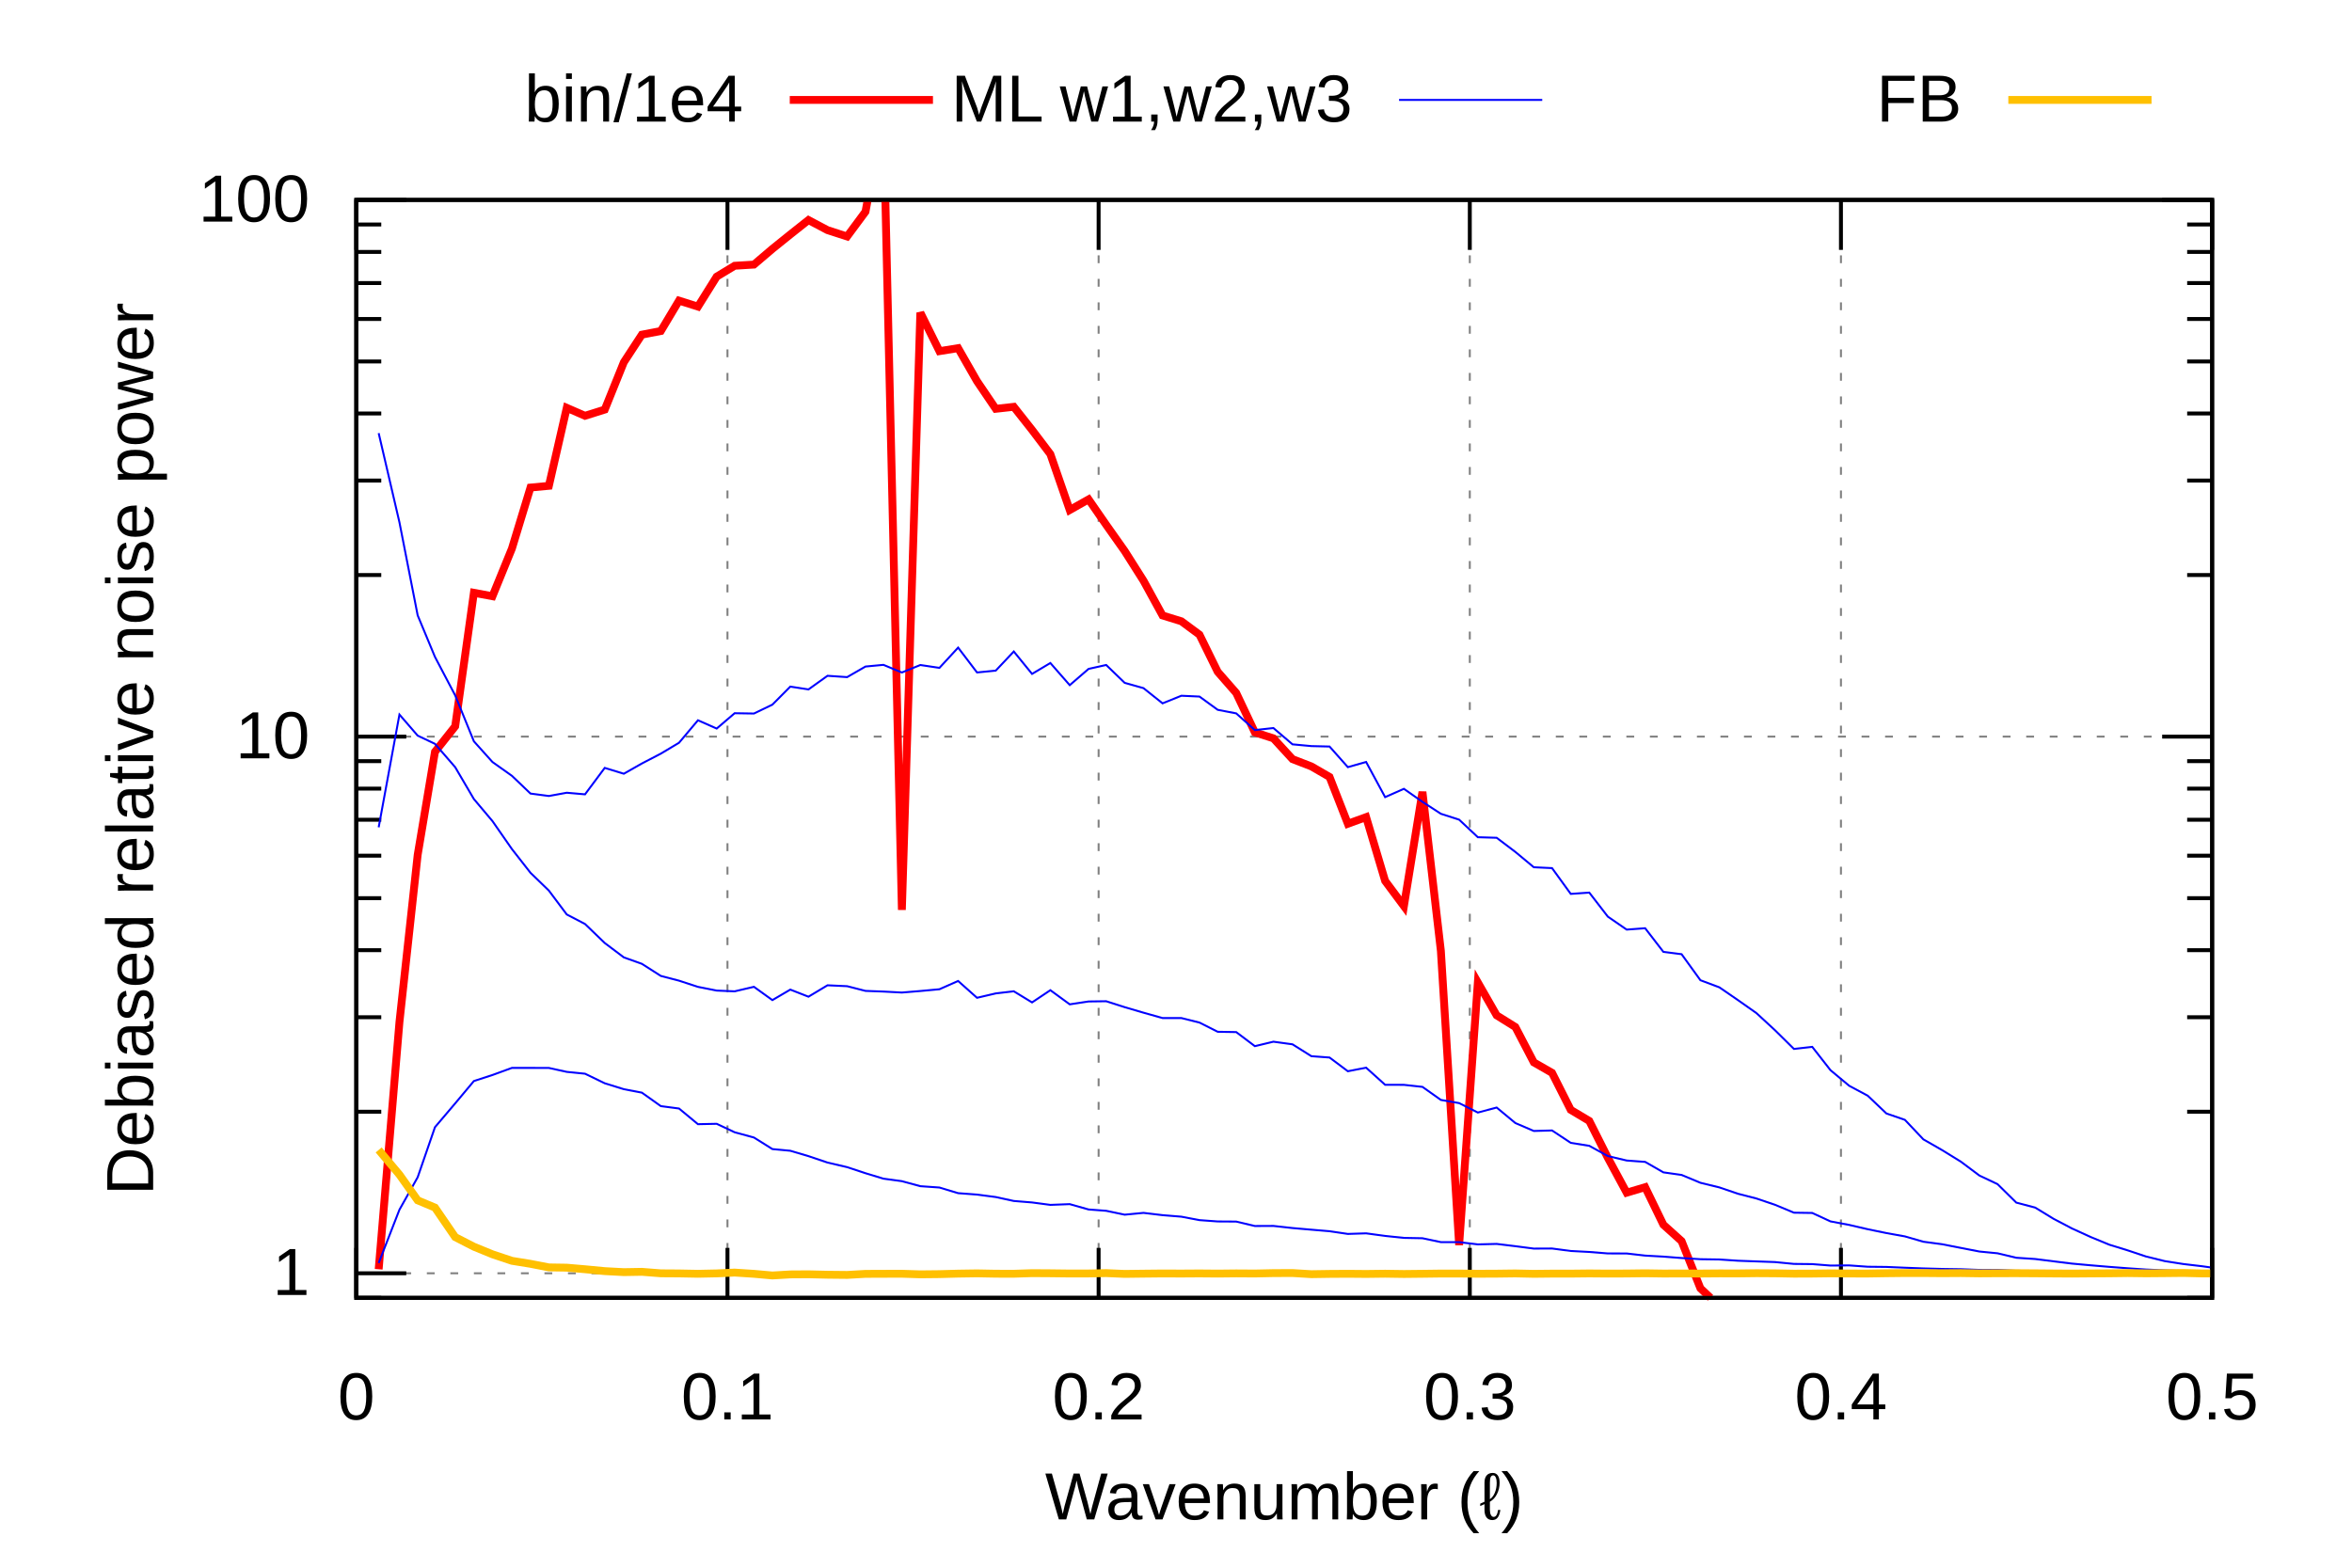
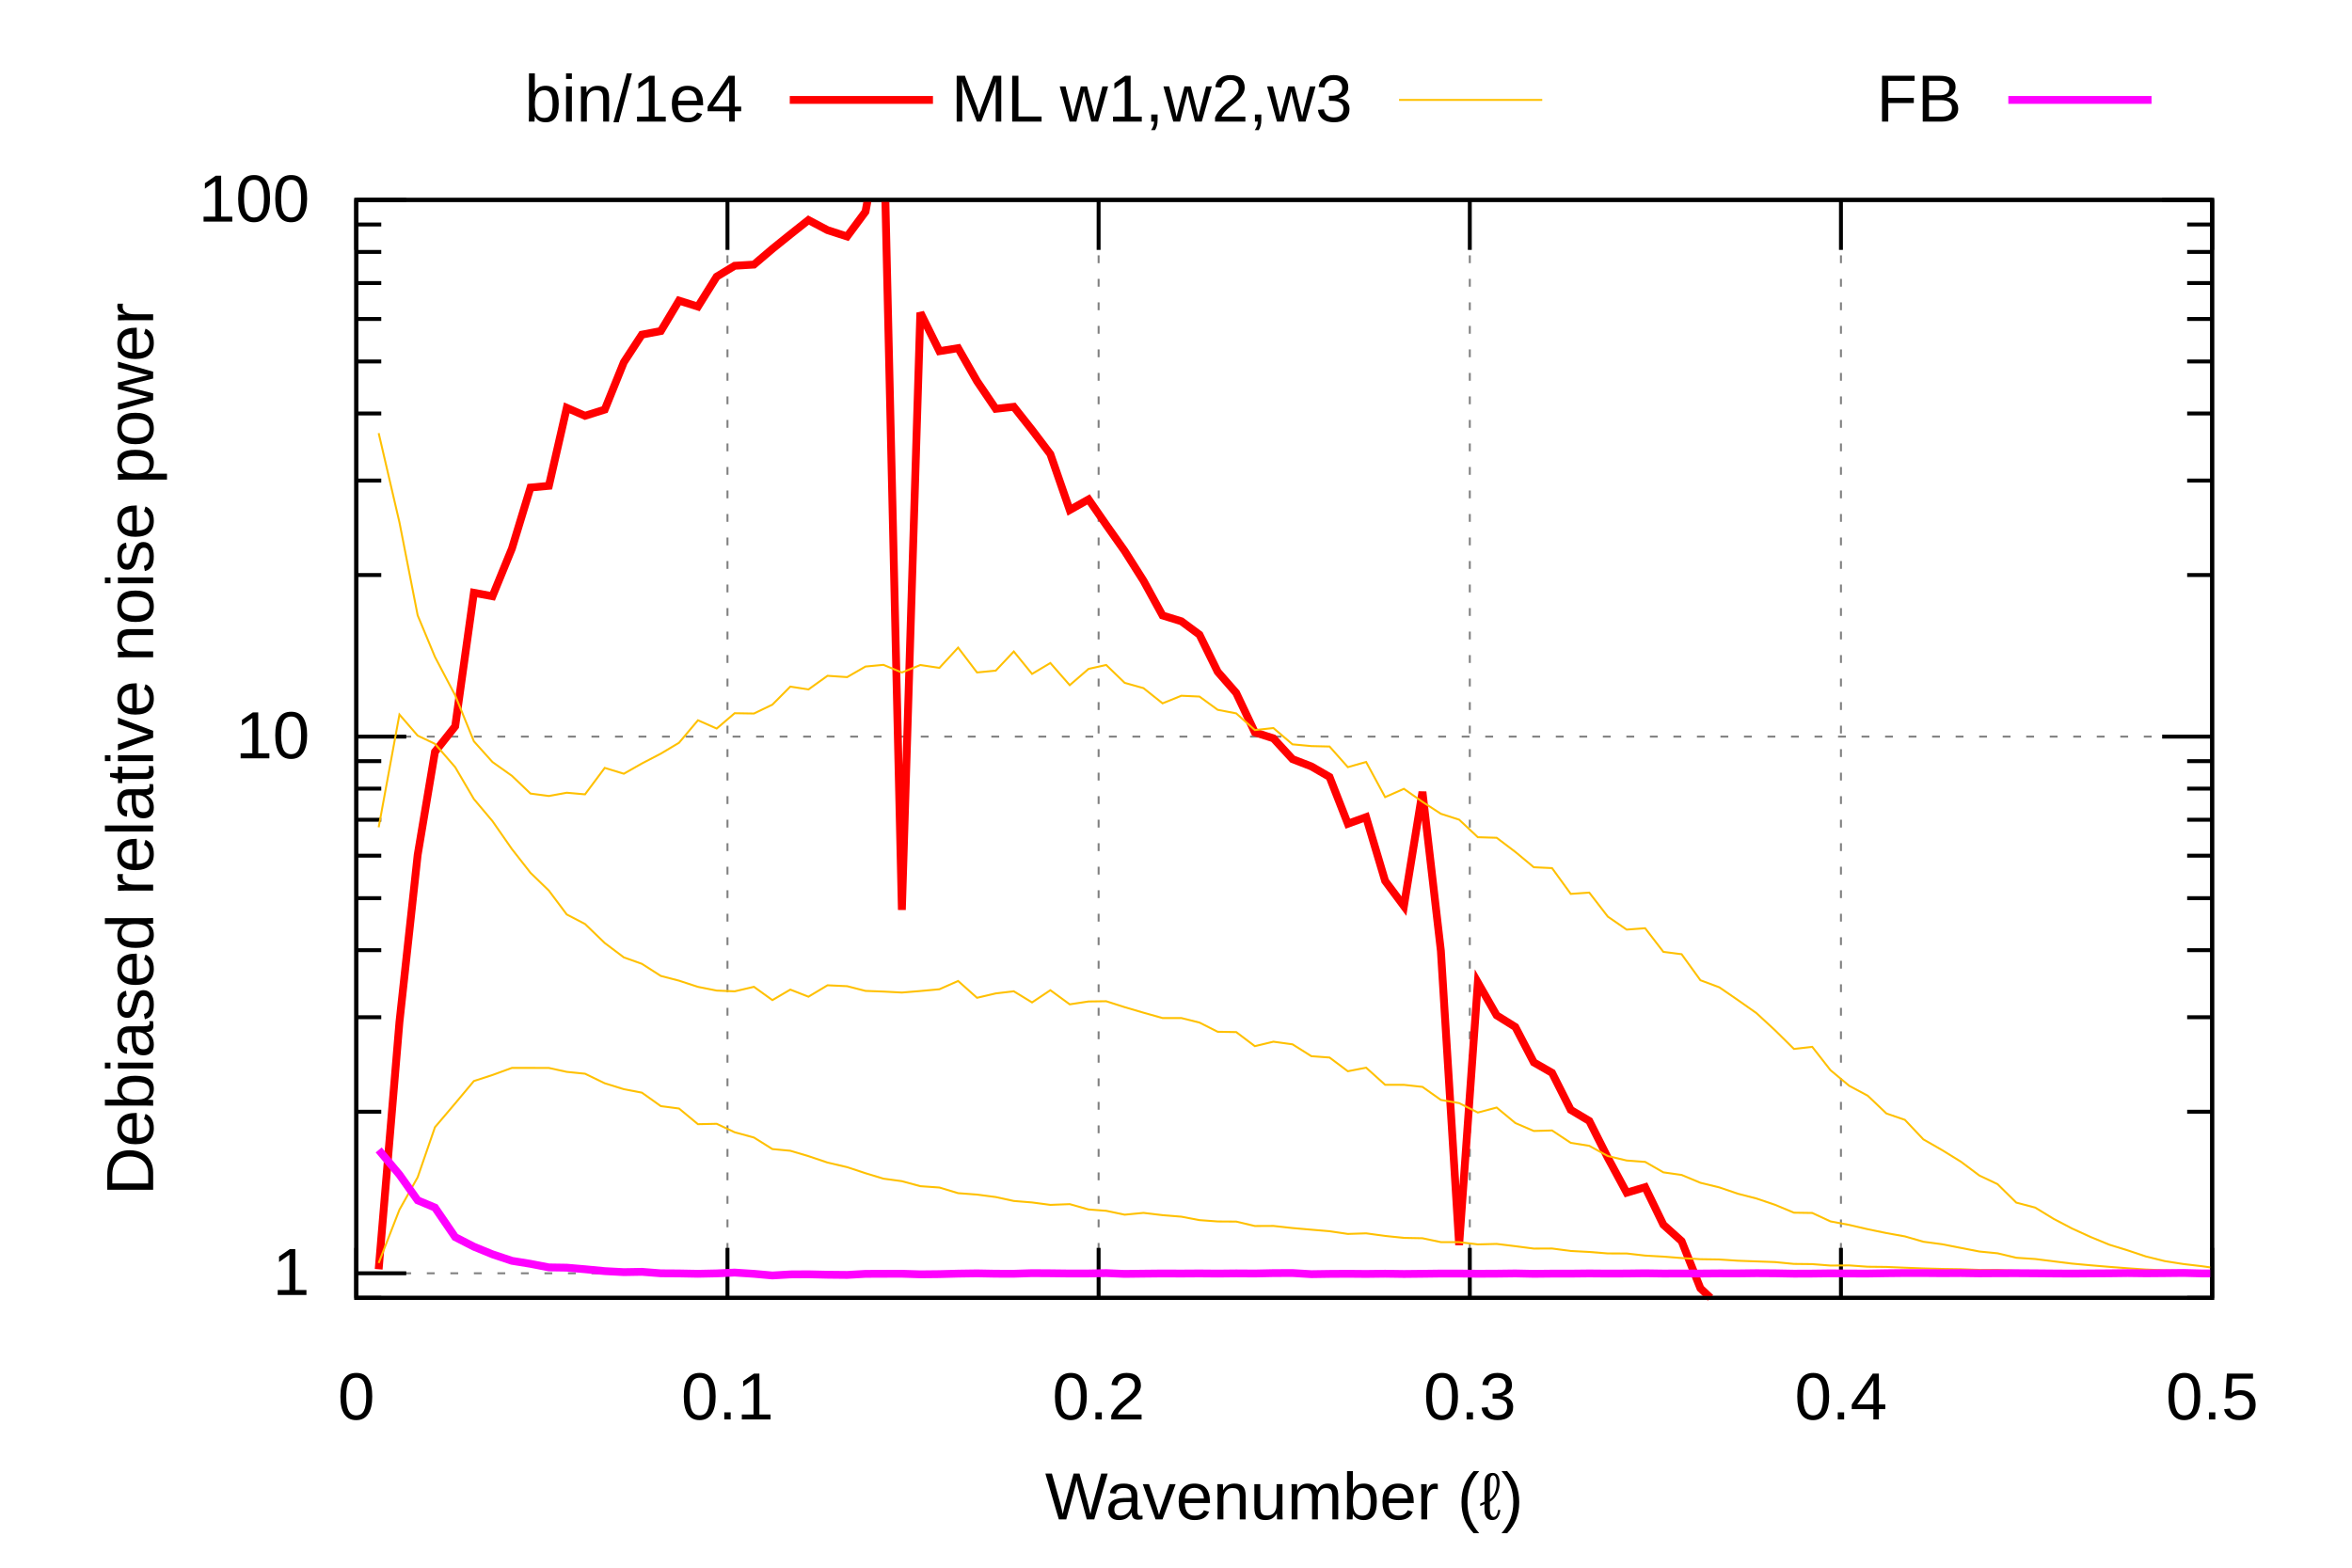
<svg xmlns="http://www.w3.org/2000/svg" xmlns:xlink="http://www.w3.org/1999/xlink" width="600" height="400" viewBox="0 0 600 400">
  <g id="gnuplot_canvas">
    <rect x="0" y="0" width="600" height="400" fill="none" />
    <defs>
      <circle id="gpDot" r="0.5" stroke-width="0.5" stroke="currentColor" />
      <path id="gpPt0" stroke-width="0.157" stroke="currentColor" d="M-1,0 h2 M0,-1 v2" />
      <path id="gpPt1" stroke-width="0.157" stroke="currentColor" d="M-1,-1 L1,1 M1,-1 L-1,1" />
      <path id="gpPt2" stroke-width="0.157" stroke="currentColor" d="M-1,0 L1,0 M0,-1 L0,1 M-1,-1 L1,1 M-1,1 L1,-1" />
      <rect id="gpPt3" stroke-width="0.157" stroke="currentColor" x="-1" y="-1" width="2" height="2" />
      <rect id="gpPt4" stroke-width="0.157" stroke="currentColor" fill="currentColor" x="-1" y="-1" width="2" height="2" />
      <circle id="gpPt5" stroke-width="0.157" stroke="currentColor" cx="0" cy="0" r="1" />
      <use xlink:href="#gpPt5" id="gpPt6" fill="currentColor" stroke="none" />
      <path id="gpPt7" stroke-width="0.157" stroke="currentColor" d="M0,-1.33 L-1.33,0.67 L1.33,0.67 z" />
      <use xlink:href="#gpPt7" id="gpPt8" fill="currentColor" stroke="none" />
      <use xlink:href="#gpPt7" id="gpPt9" stroke="currentColor" transform="rotate(180)" />
      <use xlink:href="#gpPt9" id="gpPt10" fill="currentColor" stroke="none" />
      <use xlink:href="#gpPt3" id="gpPt11" stroke="currentColor" transform="rotate(45)" />
      <use xlink:href="#gpPt11" id="gpPt12" fill="currentColor" stroke="none" />
      <path id="gpPt13" stroke-width="0.157" stroke="currentColor" d="M0,1.330 L1.265,0.411 L0.782,-1.067 L-0.782,-1.076 L-1.265,0.411 z" />
      <use xlink:href="#gpPt13" id="gpPt14" fill="currentColor" stroke="none" />
      <filter id="textbox" filterUnits="objectBoundingBox" x="0" y="0" height="1" width="1">
        <feFlood flood-color="white" flood-opacity="1" result="bgnd" />
        <feComposite in="SourceGraphic" in2="bgnd" operator="atop" />
      </filter>
      <filter id="greybox" filterUnits="objectBoundingBox" x="0" y="0" height="1" width="1">
        <feFlood flood-color="lightgrey" flood-opacity="1" result="grey" />
        <feComposite in="SourceGraphic" in2="grey" operator="atop" />
      </filter>
    </defs>
    <g fill="none" color="white" stroke="black" stroke-width="1.00" stroke-linecap="butt" stroke-linejoin="miter">
</g>
    <g fill="none" color="black" stroke="currentColor" stroke-width="1.00" stroke-linecap="butt" stroke-linejoin="miter">
      <path stroke="black" d="M90.89,331.15 L97.26,331.15 M564.32,331.15 L557.95,331.15  " />
    </g>
    <g fill="none" color="black" stroke="black" stroke-width="0.50" stroke-linecap="butt" stroke-linejoin="miter">
</g>
    <g fill="none" color="gray" stroke="currentColor" stroke-width="0.50" stroke-linecap="butt" stroke-linejoin="miter">
      <path stroke="gray" stroke-dasharray="2,4" class="gridline" d="M90.89,324.88 L564.32,324.88  " />
    </g>
    <g fill="none" color="gray" stroke="gray" stroke-width="1.00" stroke-linecap="butt" stroke-linejoin="miter">
</g>
    <g fill="none" color="black" stroke="currentColor" stroke-width="1.00" stroke-linecap="butt" stroke-linejoin="miter">
      <path stroke="black" d="M90.89,324.88 L103.64,324.88 M564.32,324.88 L551.57,324.88  " />
      <g transform="translate(79.00,330.41)" stroke="none" fill="black" font-family="Arial" font-size="17.00" text-anchor="end">
        <text>
          <tspan font-family="Arial">1</tspan>
        </text>
      </g>
    </g>
    <g fill="none" color="black" stroke="currentColor" stroke-width="1.00" stroke-linecap="butt" stroke-linejoin="miter">
      <path stroke="black" d="M90.89,283.66 L97.26,283.66 M564.32,283.66 L557.95,283.66 M90.89,259.55 L97.26,259.55 M564.32,259.55 L557.95,259.55   M90.89,242.44 L97.26,242.44 M564.32,242.44 L557.95,242.44 M90.89,229.17 L97.26,229.17 M564.32,229.17 L557.95,229.17   M90.89,218.33 L97.26,218.33 M564.32,218.33 L557.95,218.33 M90.89,209.16 L97.26,209.16 M564.32,209.16 L557.95,209.16   M90.89,201.22 L97.26,201.22 M564.32,201.22 L557.95,201.22 M90.89,194.21 L97.26,194.21 M564.32,194.21 L557.95,194.21    " />
    </g>
    <g fill="none" color="black" stroke="black" stroke-width="0.50" stroke-linecap="butt" stroke-linejoin="miter">
</g>
    <g fill="none" color="gray" stroke="currentColor" stroke-width="0.50" stroke-linecap="butt" stroke-linejoin="miter">
      <path stroke="gray" stroke-dasharray="2,4" class="gridline" d="M90.89,187.95 L564.32,187.95  " />
    </g>
    <g fill="none" color="gray" stroke="gray" stroke-width="1.00" stroke-linecap="butt" stroke-linejoin="miter">
</g>
    <g fill="none" color="black" stroke="currentColor" stroke-width="1.00" stroke-linecap="butt" stroke-linejoin="miter">
      <path stroke="black" d="M90.89,187.95 L103.64,187.95 M564.32,187.95 L551.57,187.95  " />
      <g transform="translate(79.00,193.48)" stroke="none" fill="black" font-family="Arial" font-size="17.00" text-anchor="end">
        <text>
          <tspan font-family="Arial">10</tspan>
        </text>
      </g>
    </g>
    <g fill="none" color="black" stroke="currentColor" stroke-width="1.00" stroke-linecap="butt" stroke-linejoin="miter">
      <path stroke="black" d="M90.89,146.72 L97.26,146.72 M564.32,146.72 L557.95,146.72 M90.89,122.61 L97.26,122.61 M564.32,122.61 L557.95,122.61   M90.89,105.50 L97.26,105.50 M564.32,105.50 L557.95,105.50 M90.89,92.23 L97.26,92.23 M564.32,92.23 L557.95,92.23   M90.89,81.39 L97.26,81.39 M564.32,81.39 L557.95,81.39 M90.89,72.22 L97.26,72.22 M564.32,72.22 L557.95,72.22   M90.89,64.28 L97.26,64.28 M564.32,64.28 L557.95,64.28 M90.89,57.28 L97.26,57.28 M564.32,57.28 L557.95,57.28    " />
    </g>
    <g fill="none" color="black" stroke="black" stroke-width="0.50" stroke-linecap="butt" stroke-linejoin="miter">
</g>
    <g fill="none" color="gray" stroke="currentColor" stroke-width="0.50" stroke-linecap="butt" stroke-linejoin="miter">
      <path stroke="gray" stroke-dasharray="2,4" class="gridline" d="M90.89,51.01 L564.32,51.01  " />
    </g>
    <g fill="none" color="gray" stroke="gray" stroke-width="1.00" stroke-linecap="butt" stroke-linejoin="miter">
</g>
    <g fill="none" color="black" stroke="currentColor" stroke-width="1.00" stroke-linecap="butt" stroke-linejoin="miter">
      <path stroke="black" d="M90.89,51.01 L103.64,51.01 M564.32,51.01 L551.57,51.01  " />
      <g transform="translate(79.00,56.54)" stroke="none" fill="black" font-family="Arial" font-size="17.00" text-anchor="end">
        <text>
          <tspan font-family="Arial">100</tspan>
        </text>
      </g>
    </g>
    <g fill="none" color="black" stroke="currentColor" stroke-width="1.00" stroke-linecap="butt" stroke-linejoin="miter">
</g>
    <g fill="none" color="black" stroke="black" stroke-width="0.50" stroke-linecap="butt" stroke-linejoin="miter">
</g>
    <g fill="none" color="gray" stroke="currentColor" stroke-width="0.50" stroke-linecap="butt" stroke-linejoin="miter">
      <path stroke="gray" stroke-dasharray="2,4" class="gridline" d="M90.89,331.15 L90.89,51.01  " />
    </g>
    <g fill="none" color="gray" stroke="gray" stroke-width="1.00" stroke-linecap="butt" stroke-linejoin="miter">
</g>
    <g fill="none" color="black" stroke="currentColor" stroke-width="1.00" stroke-linecap="butt" stroke-linejoin="miter">
      <path stroke="black" d="M90.89,331.15 L90.89,318.40 M90.89,51.01 L90.89,63.76  " />
      <g transform="translate(90.89,362.18)" stroke="none" fill="black" font-family="Arial" font-size="17.00" text-anchor="middle">
        <text>
          <tspan font-family="Arial">0</tspan>
        </text>
      </g>
    </g>
    <g fill="none" color="black" stroke="currentColor" stroke-width="1.00" stroke-linecap="butt" stroke-linejoin="miter">
</g>
    <g fill="none" color="black" stroke="black" stroke-width="0.50" stroke-linecap="butt" stroke-linejoin="miter">
</g>
    <g fill="none" color="gray" stroke="currentColor" stroke-width="0.50" stroke-linecap="butt" stroke-linejoin="miter">
      <path stroke="gray" stroke-dasharray="2,4" class="gridline" d="M185.58,331.15 L185.58,51.01  " />
    </g>
    <g fill="none" color="gray" stroke="gray" stroke-width="1.00" stroke-linecap="butt" stroke-linejoin="miter">
</g>
    <g fill="none" color="black" stroke="currentColor" stroke-width="1.00" stroke-linecap="butt" stroke-linejoin="miter">
      <path stroke="black" d="M185.58,331.15 L185.58,318.40 M185.58,51.01 L185.58,63.76  " />
      <g transform="translate(185.58,362.18)" stroke="none" fill="black" font-family="Arial" font-size="17.00" text-anchor="middle">
        <text>
          <tspan font-family="Arial">0.1</tspan>
        </text>
      </g>
    </g>
    <g fill="none" color="black" stroke="currentColor" stroke-width="1.00" stroke-linecap="butt" stroke-linejoin="miter">
</g>
    <g fill="none" color="black" stroke="black" stroke-width="0.50" stroke-linecap="butt" stroke-linejoin="miter">
</g>
    <g fill="none" color="gray" stroke="currentColor" stroke-width="0.50" stroke-linecap="butt" stroke-linejoin="miter">
      <path stroke="gray" stroke-dasharray="2,4" class="gridline" d="M280.26,331.15 L280.26,51.01  " />
    </g>
    <g fill="none" color="gray" stroke="gray" stroke-width="1.00" stroke-linecap="butt" stroke-linejoin="miter">
</g>
    <g fill="none" color="black" stroke="currentColor" stroke-width="1.00" stroke-linecap="butt" stroke-linejoin="miter">
      <path stroke="black" d="M280.26,331.15 L280.26,318.40 M280.26,51.01 L280.26,63.76  " />
      <g transform="translate(280.26,362.18)" stroke="none" fill="black" font-family="Arial" font-size="17.00" text-anchor="middle">
        <text>
          <tspan font-family="Arial">0.2</tspan>
        </text>
      </g>
    </g>
    <g fill="none" color="black" stroke="currentColor" stroke-width="1.00" stroke-linecap="butt" stroke-linejoin="miter">
</g>
    <g fill="none" color="black" stroke="black" stroke-width="0.50" stroke-linecap="butt" stroke-linejoin="miter">
</g>
    <g fill="none" color="gray" stroke="currentColor" stroke-width="0.50" stroke-linecap="butt" stroke-linejoin="miter">
      <path stroke="gray" stroke-dasharray="2,4" class="gridline" d="M374.95,331.15 L374.95,51.01  " />
    </g>
    <g fill="none" color="gray" stroke="gray" stroke-width="1.00" stroke-linecap="butt" stroke-linejoin="miter">
</g>
    <g fill="none" color="black" stroke="currentColor" stroke-width="1.00" stroke-linecap="butt" stroke-linejoin="miter">
      <path stroke="black" d="M374.95,331.15 L374.95,318.40 M374.95,51.01 L374.95,63.76  " />
      <g transform="translate(374.95,362.18)" stroke="none" fill="black" font-family="Arial" font-size="17.00" text-anchor="middle">
        <text>
          <tspan font-family="Arial">0.3</tspan>
        </text>
      </g>
    </g>
    <g fill="none" color="black" stroke="currentColor" stroke-width="1.00" stroke-linecap="butt" stroke-linejoin="miter">
</g>
    <g fill="none" color="black" stroke="black" stroke-width="0.50" stroke-linecap="butt" stroke-linejoin="miter">
</g>
    <g fill="none" color="gray" stroke="currentColor" stroke-width="0.50" stroke-linecap="butt" stroke-linejoin="miter">
      <path stroke="gray" stroke-dasharray="2,4" class="gridline" d="M469.63,331.15 L469.63,51.01  " />
    </g>
    <g fill="none" color="gray" stroke="gray" stroke-width="1.00" stroke-linecap="butt" stroke-linejoin="miter">
</g>
    <g fill="none" color="black" stroke="currentColor" stroke-width="1.00" stroke-linecap="butt" stroke-linejoin="miter">
      <path stroke="black" d="M469.63,331.15 L469.63,318.40 M469.63,51.01 L469.63,63.76  " />
      <g transform="translate(469.63,362.18)" stroke="none" fill="black" font-family="Arial" font-size="17.00" text-anchor="middle">
        <text>
          <tspan font-family="Arial">0.4</tspan>
        </text>
      </g>
    </g>
    <g fill="none" color="black" stroke="currentColor" stroke-width="1.00" stroke-linecap="butt" stroke-linejoin="miter">
</g>
    <g fill="none" color="black" stroke="black" stroke-width="0.50" stroke-linecap="butt" stroke-linejoin="miter">
</g>
    <g fill="none" color="gray" stroke="currentColor" stroke-width="0.50" stroke-linecap="butt" stroke-linejoin="miter">
      <path stroke="gray" stroke-dasharray="2,4" class="gridline" d="M564.32,331.15 L564.32,51.01  " />
    </g>
    <g fill="none" color="gray" stroke="gray" stroke-width="1.00" stroke-linecap="butt" stroke-linejoin="miter">
</g>
    <g fill="none" color="black" stroke="currentColor" stroke-width="1.00" stroke-linecap="butt" stroke-linejoin="miter">
      <path stroke="black" d="M564.32,331.15 L564.32,318.40 M564.32,51.01 L564.32,63.76  " />
      <g transform="translate(564.32,362.18)" stroke="none" fill="black" font-family="Arial" font-size="17.00" text-anchor="middle">
        <text>
          <tspan font-family="Arial">0.5</tspan>
        </text>
      </g>
    </g>
    <g fill="none" color="black" stroke="currentColor" stroke-width="1.00" stroke-linecap="butt" stroke-linejoin="miter">
</g>
    <g fill="none" color="black" stroke="currentColor" stroke-width="1.00" stroke-linecap="butt" stroke-linejoin="miter">
      <path stroke="black" d="M90.89,51.01 L90.89,331.15 L564.32,331.15 L564.32,51.01 L90.89,51.01 Z  " />
    </g>
    <g fill="none" color="black" stroke="currentColor" stroke-width="1.00" stroke-linecap="butt" stroke-linejoin="miter">
      <g transform="translate(39.07,191.08) rotate(270)" stroke="none" fill="black" font-family="Arial" font-size="17.00" text-anchor="middle">
        <text>
          <tspan font-family="Arial">Debiased relative noise power</tspan>
        </text>
      </g>
    </g>
    <g fill="none" color="black" stroke="currentColor" stroke-width="1.00" stroke-linecap="butt" stroke-linejoin="miter">
      <g transform="translate(327.60,387.68)" stroke="none" fill="black" font-family="Arial" font-size="17.00" text-anchor="middle">
        <text>
          <tspan font-family="Arial">Wavenumber (ℓ)</tspan>
        </text>
      </g>
    </g>
    <g fill="none" color="black" stroke="currentColor" stroke-width="1.00" stroke-linecap="butt" stroke-linejoin="miter">
</g>
    <g id="gnuplot_plot_1">
      <g fill="none" color="white" stroke="currentColor" stroke-width="2.00" stroke-linecap="butt" stroke-linejoin="miter">
</g>
      <g fill="none" color="black" stroke="currentColor" stroke-width="2.00" stroke-linecap="butt" stroke-linejoin="miter">
        <g transform="translate(189.58,31.03)" stroke="none" fill="black" font-family="Arial" font-size="17.00" text-anchor="end">
          <text>
            <tspan font-family="Arial">bin/1e4</tspan>
          </text>
        </g>
      </g>
      <g fill="none" color="black" stroke="currentColor" stroke-width="2.00" stroke-linecap="butt" stroke-linejoin="miter">
        <path stroke="rgb(255,   0,   0)" d="M201.47,25.50 L238.00,25.50 M96.60,323.86 L101.90,260.79 L106.55,218.13 L110.96,191.83 L116.12,185.32 L120.89,151.25   L125.63,152.13 L130.59,139.97 L135.33,124.40 L140.02,123.96 L144.58,104.06 L149.24,106.09 L154.27,104.51 L159.14,92.43   L163.74,85.39 L168.58,84.46 L173.22,76.71 L178.05,78.23 L182.83,70.58 L187.41,67.81 L192.33,67.51 L197.04,63.50   L201.61,59.82 L206.24,56.15 L211.10,58.72 L216.10,60.34 L220.79,54.01 L221.35,51.01 M225.86,51.01 L230.07,232.16   L234.78,79.77 L239.65,89.60 L244.42,88.83 L249.24,97.26 L254.02,104.31 L258.62,103.80 L263.28,109.70 L267.95,115.87   L272.89,130.13 L277.70,127.42 L282.19,133.91 L286.91,140.59 L291.71,148.17 L296.57,157.04 L301.37,158.52 L305.99,161.94   L310.64,171.41 L315.36,176.81 L320.12,186.87 L324.85,188.39 L329.72,193.69 L334.54,195.56 L339.17,198.24 L343.84,210.18   L348.50,208.49 L353.35,224.77 L358.14,231.20 L362.87,202.04 L367.57,242.63 L372.23,317.68 L377.00,250.68 L381.80,259.07   L386.57,262.04 L391.28,271.07 L395.93,273.74 L400.70,283.19 L405.43,286.01 L410.16,295.41 L414.97,304.32 L419.68,302.91   L424.33,312.49 L428.98,316.68 L433.78,328.72 L436.35,331.15  " />
      </g>
    </g>
    <g id="gnuplot_plot_2">
      <g fill="none" color="white" stroke="rgb(255,   0,   0)" stroke-width="0.50" stroke-linecap="butt" stroke-linejoin="miter">
</g>
      <g fill="none" color="black" stroke="currentColor" stroke-width="0.50" stroke-linecap="butt" stroke-linejoin="miter">
        <g transform="translate(345.01,31.03)" stroke="none" fill="black" font-family="Arial" font-size="17.00" text-anchor="end">
          <text>
            <tspan font-family="Arial">ML w1,w2,w3</tspan>
          </text>
        </g>
      </g>
      <g fill="none" color="black" stroke="currentColor" stroke-width="0.50" stroke-linecap="butt" stroke-linejoin="miter">
-         <path stroke="rgb(  0,   0, 255)" d="M356.90,25.50 L393.43,25.50 M96.60,322.26 L101.90,308.66 L106.55,300.38 L110.96,287.61 L116.12,281.53 L120.89,275.83   L125.63,274.29 L130.59,272.48 L135.33,272.48 L140.02,272.49 L144.58,273.49 L149.24,273.96 L154.27,276.40 L159.14,277.91   L163.74,278.79 L168.58,282.23 L173.22,282.84 L178.05,286.84 L182.83,286.74 L187.41,288.90 L192.33,290.24 L197.04,293.19   L201.61,293.62 L206.24,294.99 L211.10,296.63 L216.10,297.80 L220.79,299.35 L225.37,300.74 L230.07,301.38 L234.78,302.66   L239.65,303.00 L244.42,304.44 L249.24,304.80 L254.02,305.43 L258.62,306.43 L263.28,306.81 L267.95,307.43 L272.89,307.24   L277.70,308.60 L282.19,308.94 L286.91,309.93 L291.71,309.47 L296.57,310.05 L301.37,310.44 L305.99,311.32 L310.64,311.66   L315.36,311.69 L320.12,312.82 L324.85,312.80 L329.72,313.34 L334.54,313.76 L339.17,314.15 L343.84,314.84 L348.50,314.69   L353.35,315.35 L358.14,315.85 L362.87,315.94 L367.57,316.93 L372.23,316.94 L377.00,317.51 L381.80,317.39 L386.57,317.97   L391.28,318.58 L395.93,318.56 L400.70,319.19 L405.43,319.44 L410.16,319.82 L414.97,319.83 L419.68,320.37 L424.33,320.63   L428.98,320.99 L433.78,321.29 L438.61,321.36 L443.37,321.68 L448.07,321.85 L452.82,322.02 L457.64,322.49 L462.31,322.54   L466.95,322.91 L471.73,322.87 L476.47,323.21 L481.23,323.26 L485.94,323.46 L490.65,323.64 L495.43,323.77 L500.23,323.84   L504.96,324.02 L509.57,324.02 L514.36,324.24 L519.18,324.25 L523.88,324.33 L528.57,324.43 L533.30,324.49 L538.07,324.56   L542.77,324.63 L547.43,324.67 L552.21,324.69 L556.98,324.72 L561.74,324.77 L564.32,324.77  " />
-       </g>
-     </g>
-     <g id="gnuplot_plot_3">
-       <g fill="none" color="black" stroke="currentColor" stroke-width="0.50" stroke-linecap="butt" stroke-linejoin="miter">
-         <path stroke="rgb(  0,   0, 255)" d="M96.60,211.09 L101.90,182.32 L106.55,187.70 L110.96,189.79 L116.12,195.75 L120.89,203.88 L125.63,209.51 L130.59,216.64   L135.33,222.70 L140.02,227.24 L144.58,233.33 L149.24,235.76 L154.27,240.61 L159.14,244.28 L163.74,245.92 L168.58,249.01   L173.22,250.22 L178.05,251.80 L182.83,252.75 L187.41,252.94 L192.33,251.79 L197.04,255.18 L201.61,252.50 L206.24,254.31   L211.10,251.40 L216.10,251.63 L220.79,252.83 L225.37,253.00 L230.07,253.25 L234.78,252.86 L239.65,252.41 L244.42,250.30   L249.24,254.59 L254.02,253.47 L258.62,252.93 L263.28,255.77 L267.95,252.65 L272.89,256.26 L277.70,255.53 L282.19,255.47   L286.91,256.98 L291.71,258.39 L296.57,259.76 L301.37,259.76 L305.99,260.91 L310.64,263.26 L315.36,263.34 L320.12,266.93   L324.85,265.79 L329.72,266.46 L334.54,269.49 L339.17,269.83 L343.84,273.33 L348.50,272.42 L353.35,276.79 L358.14,276.80   L362.87,277.32 L367.57,280.65 L372.23,281.46 L377.00,283.87 L381.80,282.59 L386.57,286.55 L391.28,288.57 L395.93,288.44   L400.70,291.60 L405.43,292.36 L410.16,294.97 L414.97,296.11 L419.68,296.46 L424.33,299.13 L428.98,299.79 L433.78,301.79   L438.61,302.97 L443.37,304.59 L448.07,305.80 L452.82,307.41 L457.64,309.42 L462.31,309.49 L466.95,311.64 L471.73,312.54   L476.47,313.64 L481.23,314.62 L485.94,315.47 L490.65,316.83 L495.43,317.47 L500.23,318.41 L504.96,319.33 L509.57,319.78   L514.36,320.92 L519.18,321.24 L523.88,321.83 L528.57,322.41 L533.30,322.84 L538.07,323.24 L542.77,323.60 L547.43,323.92   L552.21,324.13 L556.98,324.28 L561.74,324.45 L564.32,324.51  " />
-       </g>
-     </g>
-     <g id="gnuplot_plot_4">
-       <g fill="none" color="black" stroke="currentColor" stroke-width="0.50" stroke-linecap="butt" stroke-linejoin="miter">
-         <path stroke="rgb(  0,   0, 255)" d="M96.60,110.52 L101.90,133.28 L106.55,157.01 L110.96,167.61 L116.12,177.43 L120.89,189.15 L125.63,194.43 L130.59,197.95   L135.33,202.48 L140.02,203.10 L144.58,202.27 L149.24,202.68 L154.27,195.93 L159.14,197.42 L163.74,194.81 L168.58,192.29   L173.22,189.52 L178.05,183.78 L182.83,185.89 L187.41,181.98 L192.33,182.06 L197.04,179.79 L201.61,175.19 L206.24,175.91   L211.10,172.43 L216.10,172.77 L220.79,170.07 L225.37,169.64 L230.07,171.59 L234.78,169.68 L239.65,170.41 L244.42,165.24   L249.24,171.58 L254.02,171.11 L258.62,166.23 L263.28,171.95 L267.95,169.17 L272.89,174.82 L277.70,170.67 L282.19,169.67   L286.91,174.23 L291.71,175.58 L296.57,179.46 L301.37,177.52 L305.99,177.73 L310.64,181.11 L315.36,182.02 L320.12,186.28   L324.85,185.76 L329.72,189.92 L334.54,190.37 L339.17,190.48 L343.84,195.74 L348.50,194.42 L353.35,203.39 L358.14,201.27   L362.87,204.59 L367.57,207.64 L372.23,209.14 L377.00,213.62 L381.80,213.76 L386.57,217.37 L391.28,221.28 L395.93,221.50   L400.70,228.08 L405.43,227.75 L410.16,233.88 L414.97,237.19 L419.68,236.84 L424.33,242.87 L428.98,243.47 L433.78,250.11   L438.61,251.92 L443.37,255.19 L448.07,258.50 L452.82,262.88 L457.64,267.64 L462.31,267.11 L466.95,273.05 L471.73,277.04   L476.47,279.58 L481.23,284.11 L485.94,285.73 L490.65,290.71 L495.43,293.45 L500.23,296.41 L504.96,299.95 L509.57,302.13   L514.36,306.85 L519.18,308.12 L523.88,310.99 L528.57,313.45 L533.30,315.61 L538.07,317.58 L542.77,319.03 L547.43,320.59   L552.21,321.77 L556.98,322.52 L561.74,323.08 L564.32,323.44  " />
+         <path stroke="rgb(255, 192,   0)" d="M356.90,25.50 L393.43,25.50 M96.60,322.26 L101.90,308.66 L106.55,300.38 L110.96,287.61 L116.12,281.53 L120.89,275.83   L125.63,274.29 L130.59,272.48 L135.33,272.48 L140.02,272.49 L144.58,273.49 L149.24,273.96 L154.27,276.40 L159.14,277.91   L163.74,278.79 L168.58,282.23 L173.22,282.84 L178.05,286.84 L182.83,286.74 L187.41,288.90 L192.33,290.24 L197.04,293.19   L201.61,293.62 L206.24,294.99 L211.10,296.63 L216.10,297.80 L220.79,299.35 L225.37,300.74 L230.07,301.38 L234.78,302.66   L239.65,303.00 L244.42,304.44 L249.24,304.80 L254.02,305.43 L258.62,306.43 L263.28,306.81 L267.95,307.43 L272.89,307.24   L277.70,308.60 L282.19,308.94 L286.91,309.93 L291.71,309.47 L296.57,310.05 L301.37,310.44 L305.99,311.32 L310.64,311.66   L315.36,311.69 L320.12,312.82 L324.85,312.80 L329.72,313.34 L334.54,313.76 L339.17,314.15 L343.84,314.84 L348.50,314.69   L353.35,315.35 L358.14,315.85 L362.87,315.94 L367.57,316.93 L372.23,316.94 L377.00,317.51 L381.80,317.39 L386.57,317.97   L391.28,318.58 L395.93,318.56 L400.70,319.19 L405.43,319.44 L410.16,319.82 L414.97,319.83 L419.68,320.37 L424.33,320.63   L428.98,320.99 L433.78,321.29 L438.61,321.36 L443.37,321.68 L448.07,321.85 L452.82,322.02 L457.64,322.49 L462.31,322.54   L466.95,322.91 L471.73,322.87 L476.47,323.21 L481.23,323.26 L485.94,323.46 L490.65,323.64 L495.43,323.77 L500.23,323.84   L504.96,324.02 L509.57,324.02 L514.36,324.24 L519.18,324.25 L523.88,324.33 L528.57,324.43 L533.30,324.49 L538.07,324.56   L542.77,324.63 L547.43,324.67 L552.21,324.69 L556.98,324.72 L561.74,324.77 L564.32,324.77  " />
+       </g>
+     </g>
+     <g id="gnuplot_plot_3" fill="none">
+       <g fill="none" color="black" stroke="currentColor" stroke-width="0.50" stroke-linecap="butt" stroke-linejoin="miter">
+         <path stroke="rgb(255, 192,   0)" d="M96.60,211.09 L101.90,182.32 L106.55,187.70 L110.96,189.79 L116.12,195.75 L120.89,203.88 L125.63,209.51 L130.59,216.64   L135.33,222.70 L140.02,227.24 L144.58,233.33 L149.24,235.76 L154.27,240.61 L159.14,244.28 L163.74,245.92 L168.58,249.01   L173.22,250.22 L178.05,251.80 L182.83,252.75 L187.41,252.94 L192.33,251.79 L197.04,255.18 L201.61,252.50 L206.24,254.31   L211.10,251.40 L216.10,251.63 L220.79,252.83 L225.37,253.00 L230.07,253.25 L234.78,252.86 L239.65,252.41 L244.42,250.30   L249.24,254.59 L254.02,253.47 L258.62,252.93 L263.28,255.77 L267.95,252.65 L272.89,256.26 L277.70,255.53 L282.19,255.47   L286.91,256.98 L291.71,258.39 L296.57,259.76 L301.37,259.76 L305.99,260.91 L310.64,263.26 L315.36,263.34 L320.12,266.93   L324.85,265.79 L329.72,266.46 L334.54,269.49 L339.17,269.83 L343.84,273.33 L348.50,272.42 L353.35,276.79 L358.14,276.80   L362.87,277.32 L367.57,280.65 L372.23,281.46 L377.00,283.87 L381.80,282.59 L386.57,286.55 L391.28,288.57 L395.93,288.44   L400.70,291.60 L405.43,292.36 L410.16,294.97 L414.97,296.11 L419.68,296.46 L424.33,299.13 L428.98,299.79 L433.78,301.79   L438.61,302.97 L443.37,304.59 L448.07,305.80 L452.82,307.41 L457.64,309.42 L462.31,309.49 L466.95,311.64 L471.73,312.54   L476.47,313.64 L481.23,314.62 L485.94,315.47 L490.65,316.83 L495.43,317.47 L500.23,318.41 L504.96,319.33 L509.57,319.78   L514.36,320.92 L519.18,321.24 L523.88,321.83 L528.57,322.41 L533.30,322.84 L538.07,323.24 L542.77,323.60 L547.43,323.92   L552.21,324.13 L556.98,324.28 L561.74,324.45 L564.32,324.51  " />
+       </g>
+     </g>
+     <g id="gnuplot_plot_4" fill="none">
+       <g fill="none" color="black" stroke="currentColor" stroke-width="0.50" stroke-linecap="butt" stroke-linejoin="miter">
+         <path stroke="rgb(255, 192,   0)" d="M96.60,110.52 L101.90,133.28 L106.55,157.01 L110.96,167.61 L116.12,177.43 L120.89,189.15 L125.63,194.43 L130.59,197.95   L135.33,202.48 L140.02,203.10 L144.58,202.27 L149.24,202.68 L154.27,195.93 L159.14,197.42 L163.74,194.81 L168.58,192.29   L173.22,189.52 L178.05,183.78 L182.83,185.89 L187.41,181.98 L192.33,182.06 L197.04,179.79 L201.61,175.19 L206.24,175.91   L211.10,172.43 L216.10,172.77 L220.79,170.07 L225.37,169.64 L230.07,171.59 L234.78,169.68 L239.65,170.41 L244.42,165.24   L249.24,171.58 L254.02,171.11 L258.62,166.23 L263.28,171.95 L267.95,169.17 L272.89,174.82 L277.70,170.67 L282.19,169.67   L286.91,174.23 L291.71,175.58 L296.57,179.46 L301.37,177.52 L305.99,177.73 L310.64,181.11 L315.36,182.02 L320.12,186.28   L324.85,185.76 L329.72,189.92 L334.54,190.37 L339.17,190.48 L343.84,195.74 L348.50,194.42 L353.35,203.39 L358.14,201.27   L362.87,204.59 L367.57,207.64 L372.23,209.14 L377.00,213.62 L381.80,213.76 L386.57,217.37 L391.28,221.28 L395.93,221.50   L400.70,228.08 L405.43,227.75 L410.16,233.88 L414.97,237.19 L419.68,236.84 L424.33,242.87 L428.98,243.47 L433.78,250.11   L438.61,251.92 L443.37,255.19 L448.07,258.50 L452.82,262.88 L457.64,267.64 L462.31,267.11 L466.95,273.05 L471.73,277.04   L476.47,279.58 L481.23,284.11 L485.94,285.73 L490.65,290.71 L495.43,293.45 L500.23,296.41 L504.96,299.95 L509.57,302.13   L514.36,306.85 L519.18,308.12 L523.88,310.99 L528.57,313.45 L533.30,315.61 L538.07,317.58 L542.77,319.03 L547.43,320.59   L552.21,321.77 L556.98,322.52 L561.74,323.08 L564.32,323.44  " />
      </g>
    </g>
    <g id="gnuplot_plot_5">
-       <g fill="none" color="white" stroke="rgb(  0,   0, 255)" stroke-width="2.00" stroke-linecap="butt" stroke-linejoin="miter">
+       <g fill="none" color="white" stroke="rgb(255, 192,   0)" stroke-width="2.00" stroke-linecap="butt" stroke-linejoin="miter">
</g>
      <g fill="none" color="black" stroke="currentColor" stroke-width="2.00" stroke-linecap="butt" stroke-linejoin="miter">
        <g transform="translate(500.44,31.03)" stroke="none" fill="black" font-family="Arial" font-size="17.00" text-anchor="end">
          <text>
            <tspan font-family="Arial">FB</tspan>
          </text>
        </g>
      </g>
      <g fill="none" color="black" stroke="currentColor" stroke-width="2.00" stroke-linecap="butt" stroke-linejoin="miter">
-         <path stroke="rgb(255, 192,   0)" d="M512.33,25.50 L548.86,25.50 M96.60,293.41 L101.90,299.72 L106.55,306.27 L110.96,308.12 L116.12,315.65 L120.89,318.10   L125.63,320.04 L130.59,321.70 L135.33,322.47 L140.02,323.38 L144.58,323.45 L149.24,323.85 L154.27,324.33 L159.14,324.59   L163.74,324.51 L168.58,324.89 L173.22,324.92 L178.05,325.01 L182.83,324.91 L187.41,324.70 L192.33,325.02 L197.04,325.44   L201.61,325.17 L206.24,325.14 L211.10,325.25 L216.10,325.30 L220.79,325.03 L225.37,325.01 L230.07,325.00 L234.78,325.15   L239.65,325.10 L244.42,324.97 L249.24,324.90 L254.02,324.99 L258.62,325.00 L263.28,324.85 L267.95,324.88 L272.89,324.94   L277.70,324.93 L282.19,324.84 L286.91,325.04 L291.71,324.98 L296.57,324.93 L301.37,324.95 L305.99,324.92 L310.64,324.96   L315.36,324.91 L320.12,324.94 L324.85,324.84 L329.72,324.82 L334.54,325.11 L339.17,325.04 L343.84,325.01 L348.50,325.05   L353.35,324.99 L358.14,325.06 L362.87,325.01 L367.57,324.95 L372.23,324.95 L377.00,325.00 L381.80,324.98 L386.57,324.92   L391.28,325.02 L395.93,324.97 L400.70,324.97 L405.43,324.92 L410.16,324.96 L414.97,324.94 L419.68,324.88 L424.33,324.95   L428.98,324.93 L433.78,324.95 L438.61,324.91 L443.37,324.92 L448.07,324.86 L452.82,324.89 L457.64,324.98 L462.31,324.96   L466.95,324.90 L471.73,324.94 L476.47,324.95 L481.23,324.87 L485.94,324.82 L490.65,324.82 L495.43,324.86 L500.23,324.83   L504.96,324.90 L509.57,324.87 L514.36,324.86 L519.18,324.89 L523.88,324.93 L528.57,324.96 L533.30,324.92 L538.07,324.89   L542.77,324.83 L547.43,324.89 L552.21,324.85 L556.98,324.80 L561.74,324.92 L564.32,324.91  " />
+         <path stroke="rgb(255,   0, 255)" d="M512.33,25.50 L548.86,25.50 M96.60,293.41 L101.90,299.72 L106.55,306.27 L110.96,308.12 L116.12,315.65 L120.89,318.10   L125.63,320.04 L130.59,321.70 L135.33,322.47 L140.02,323.38 L144.58,323.45 L149.24,323.85 L154.27,324.33 L159.14,324.59   L163.74,324.51 L168.58,324.89 L173.22,324.92 L178.05,325.01 L182.83,324.91 L187.41,324.70 L192.33,325.02 L197.04,325.44   L201.61,325.17 L206.24,325.14 L211.10,325.25 L216.10,325.30 L220.79,325.03 L225.37,325.01 L230.07,325.00 L234.78,325.15   L239.65,325.10 L244.42,324.97 L249.24,324.90 L254.02,324.99 L258.62,325.00 L263.28,324.85 L267.95,324.88 L272.89,324.94   L277.70,324.93 L282.19,324.84 L286.91,325.04 L291.71,324.98 L296.57,324.93 L301.37,324.95 L305.99,324.92 L310.64,324.96   L315.36,324.91 L320.12,324.94 L324.85,324.84 L329.72,324.82 L334.54,325.11 L339.17,325.04 L343.84,325.01 L348.50,325.05   L353.35,324.99 L358.14,325.06 L362.87,325.01 L367.57,324.95 L372.23,324.95 L377.00,325.00 L381.80,324.98 L386.57,324.92   L391.28,325.02 L395.93,324.97 L400.70,324.97 L405.43,324.92 L410.16,324.96 L414.97,324.94 L419.68,324.88 L424.33,324.95   L428.98,324.93 L433.78,324.95 L438.61,324.91 L443.37,324.92 L448.07,324.86 L452.82,324.89 L457.64,324.98 L462.31,324.96   L466.95,324.90 L471.73,324.94 L476.47,324.95 L481.23,324.87 L485.94,324.82 L490.65,324.82 L495.43,324.86 L500.23,324.83   L504.96,324.90 L509.57,324.87 L514.36,324.86 L519.18,324.89 L523.88,324.93 L528.57,324.96 L533.30,324.92 L538.07,324.89   L542.77,324.83 L547.43,324.89 L552.21,324.85 L556.98,324.80 L561.74,324.92 L564.32,324.91  " />
      </g>
    </g>
    <g fill="none" color="black" stroke="currentColor" stroke-width="2.00" stroke-linecap="butt" stroke-linejoin="miter">
</g>
    <g fill="none" color="black" stroke="black" stroke-width="1.00" stroke-linecap="butt" stroke-linejoin="miter">
</g>
    <g fill="none" color="black" stroke="currentColor" stroke-width="1.00" stroke-linecap="butt" stroke-linejoin="miter">
      <path stroke="black" d="M90.89,51.01 L90.89,331.15 L564.32,331.15 L564.32,51.01 L90.89,51.01 Z  " />
    </g>
    <g fill="none" color="black" stroke="currentColor" stroke-width="1.00" stroke-linecap="butt" stroke-linejoin="miter">
</g>
  </g>
</svg>
